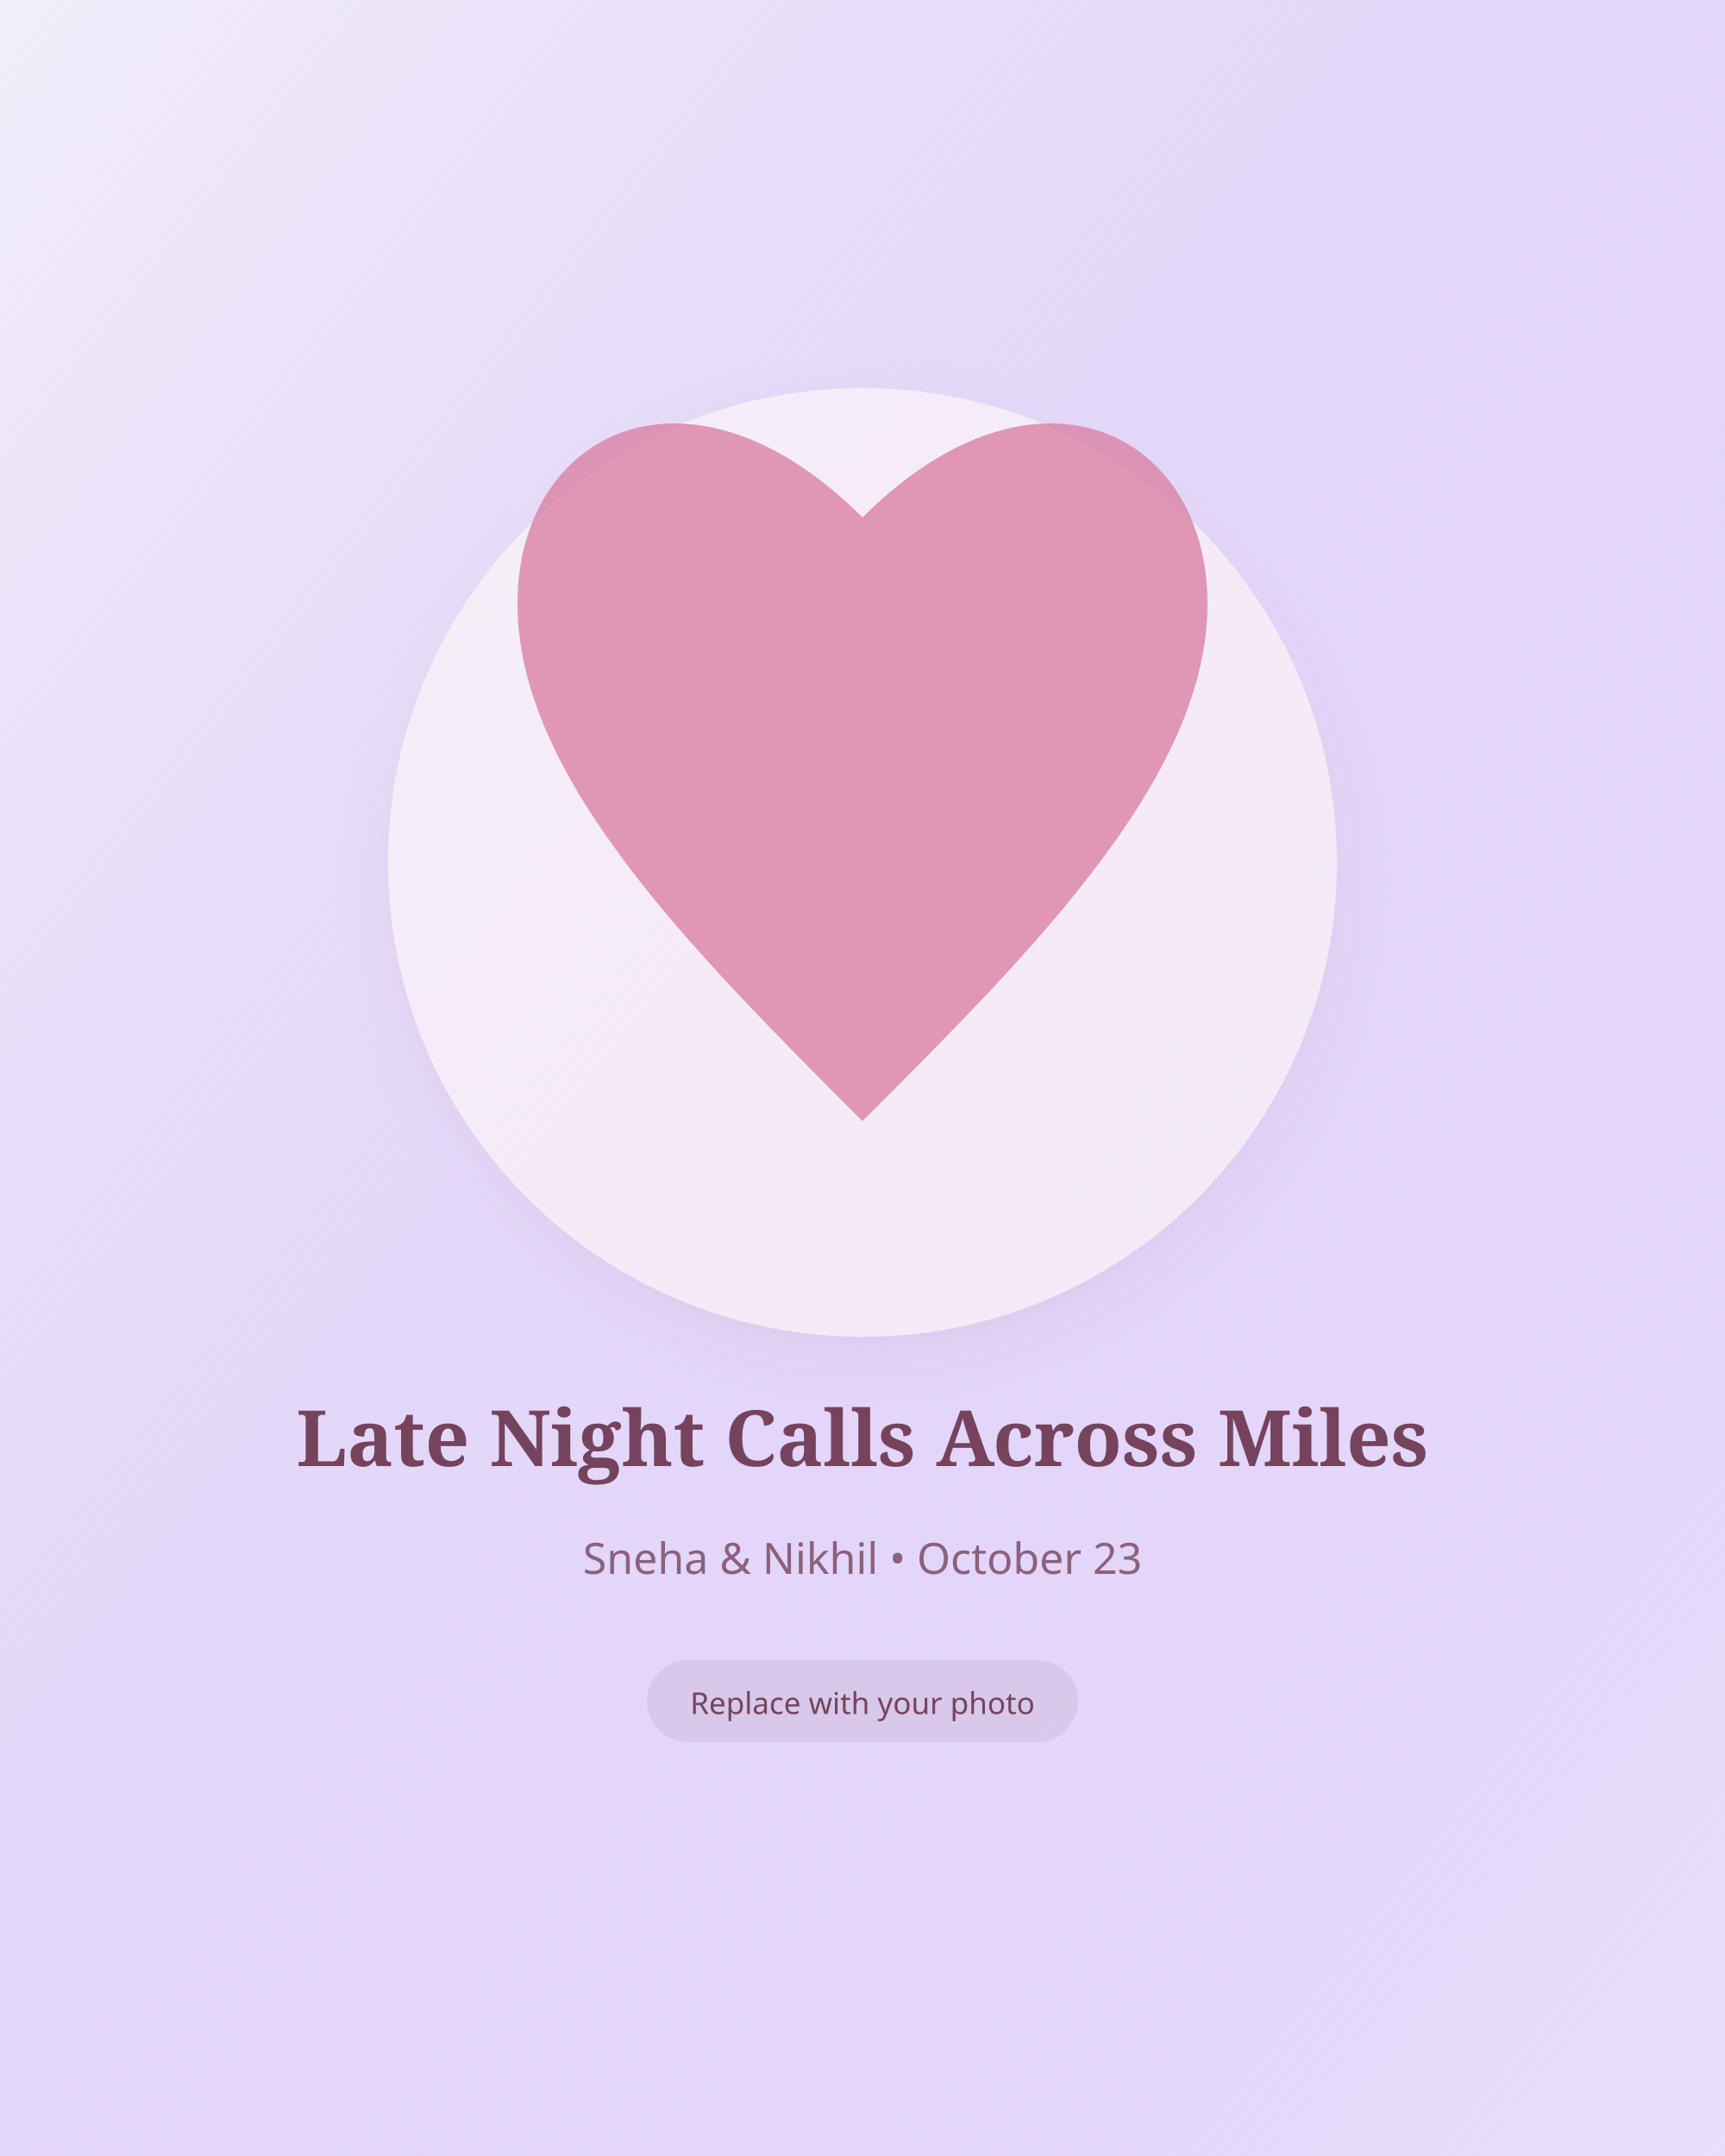
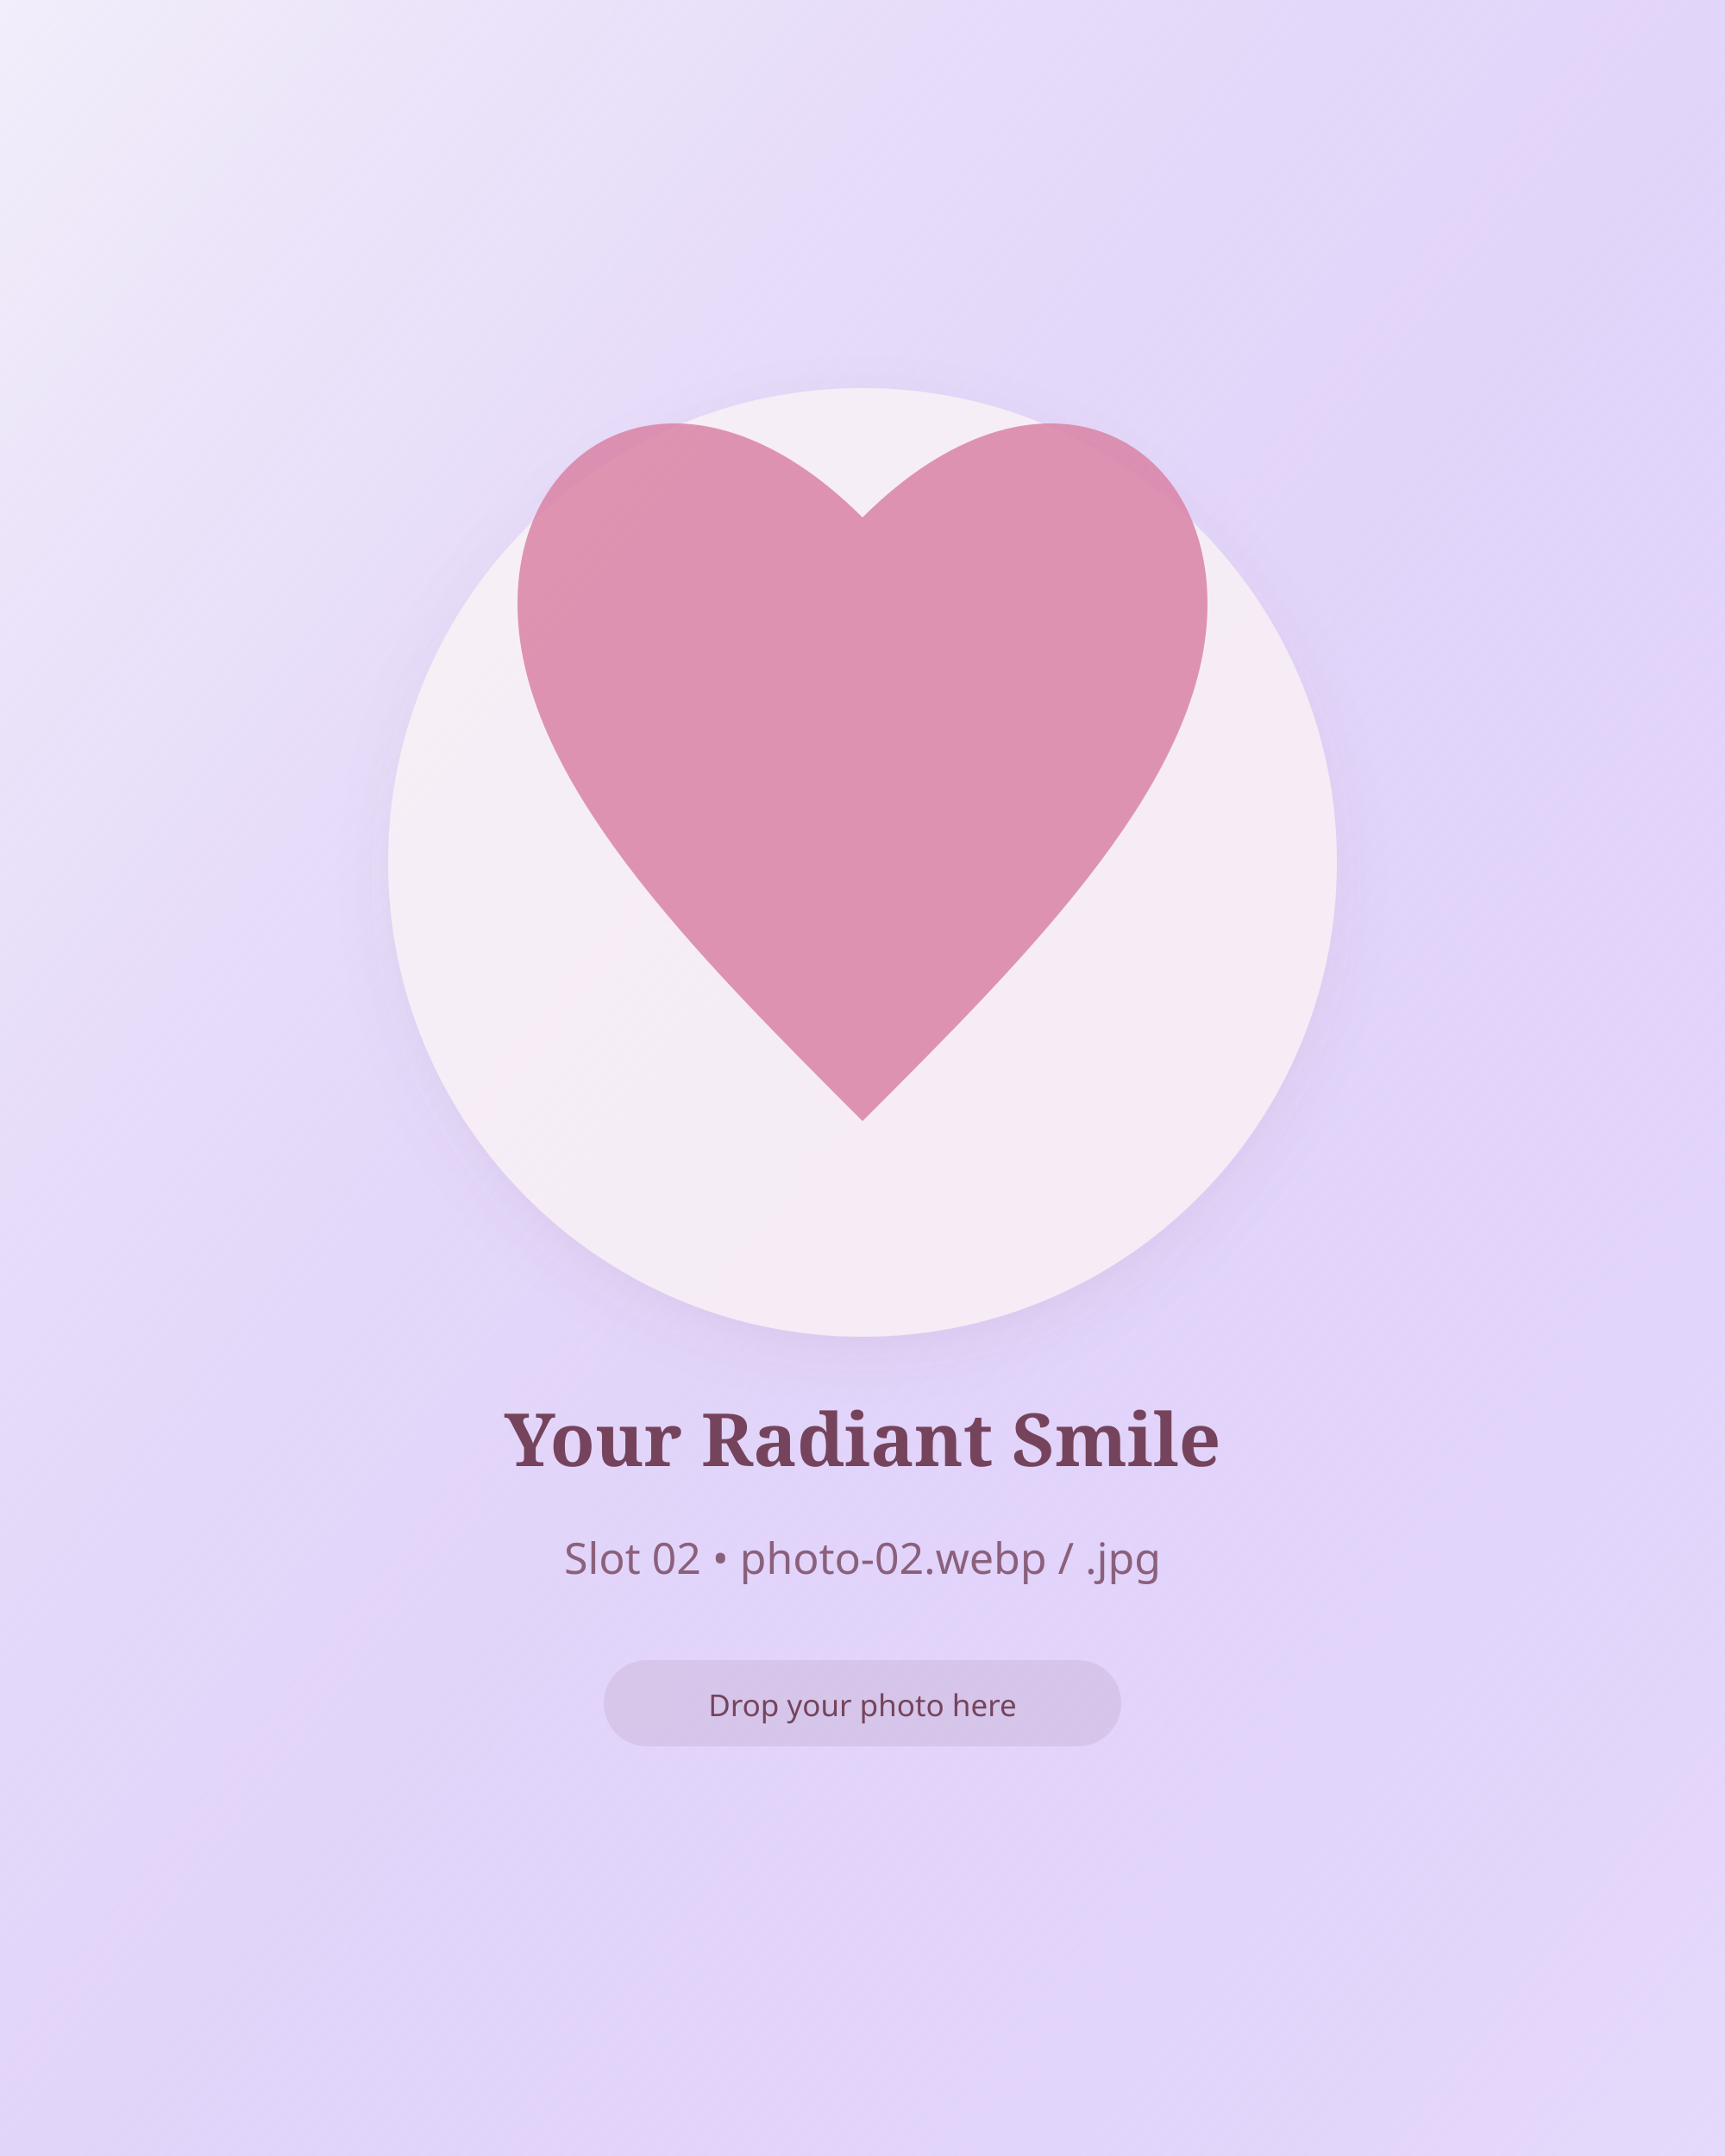
<svg xmlns="http://www.w3.org/2000/svg" viewBox="0 0 800 1000" width="800" height="1000">
  <defs>
    <linearGradient id="g1" x1="0%" y1="0%" x2="100%" y2="100%">
      <stop offset="0%" stop-color="#F2EEFA" />
-       <stop offset="100%" stop-color="#B794F4" stop-opacity="0.3" />
+       <stop offset="100%" stop-color="#B794F4" stop-opacity="0.35" />
    </linearGradient>
    <filter id="shadow">
      <feDropShadow dx="0" dy="8" stdDeviation="12" flood-color="#75445C" flood-opacity="0.12" />
    </filter>
  </defs>
  <rect width="100%" height="100%" fill="url(#g1)" />
-   <circle cx="400" cy="400" r="220" fill="#FFF9F5" opacity="0.6" filter="url(#shadow)" />
-   <path d="M400,520 C320,440 240,360 240,280 C240,200 320,160 400,240 C480,160 560,200 560,280 C560,360 480,440 400,520 Z" fill="#D982A5" opacity="0.8" />
-   <text x="400" y="680" font-family="'Playfair Display', Georgia, serif" font-size="36" font-weight="bold" fill="#75445C" text-anchor="middle">Late Night Calls Across Miles</text>
-   <text x="400" y="730" font-family="'Plus Jakarta Sans', sans-serif" font-size="20" fill="#75445C" opacity="0.8" text-anchor="middle">Sneha &amp; Nikhil • October 23</text>
-   <rect x="300" y="770" width="200" height="38" rx="19" fill="#75445C" opacity="0.1" />
-   <text x="400" y="795" font-family="sans-serif" font-size="14" fill="#75445C" text-anchor="middle">Replace with your photo</text>
+   <circle cx="400" cy="400" r="220" fill="#FFF9F5" opacity="0.65" filter="url(#shadow)" />
+   <path d="M400,520 C320,440 240,360 240,280 C240,200 320,160 400,240 C480,160 560,200 560,280 C560,360 480,440 400,520 Z" fill="#D982A5" opacity="0.85" />
+   <text x="400" y="680" font-family="'Playfair Display', Georgia, serif" font-size="34" font-weight="bold" fill="#75445C" text-anchor="middle">Your Radiant Smile</text>
+   <text x="400" y="730" font-family="'Plus Jakarta Sans', sans-serif" font-size="20" fill="#75445C" opacity="0.8" text-anchor="middle">Slot 02 • photo-02.webp / .jpg</text>
+   <rect x="280" y="770" width="240" height="40" rx="20" fill="#75445C" opacity="0.1" />
+   <text x="400" y="796" font-family="sans-serif" font-size="14" font-weight="500" fill="#75445C" text-anchor="middle">Drop your photo here</text>
</svg>
